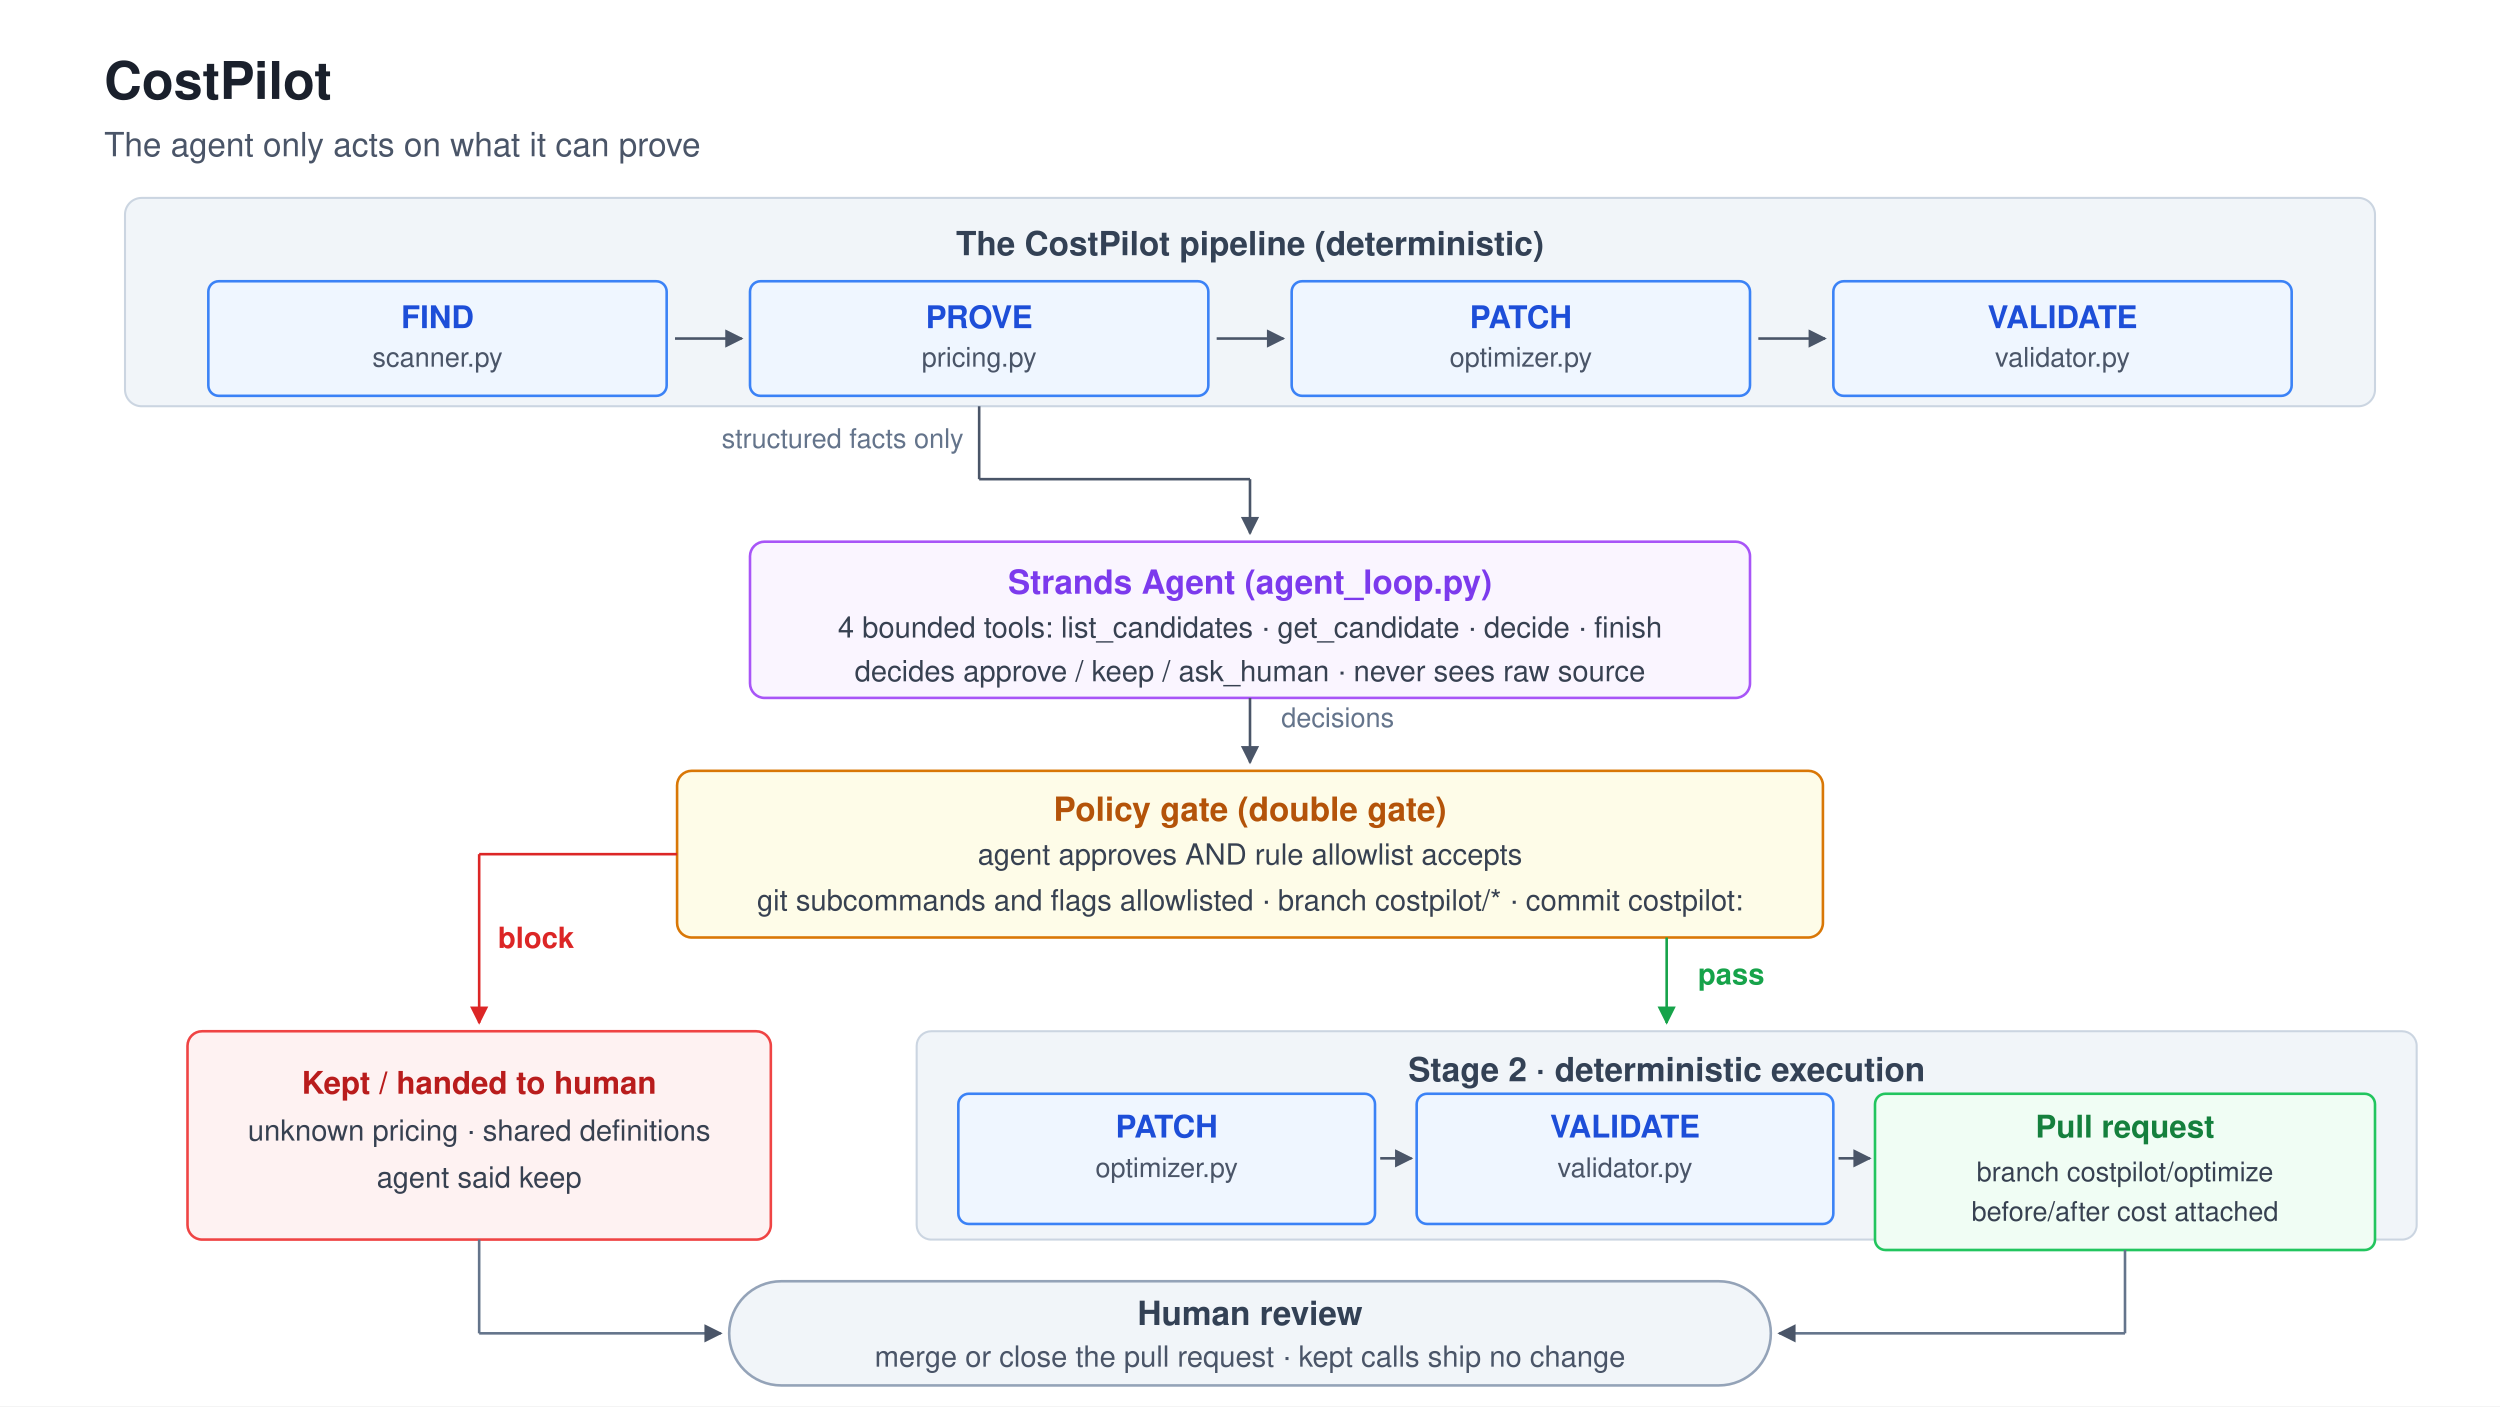
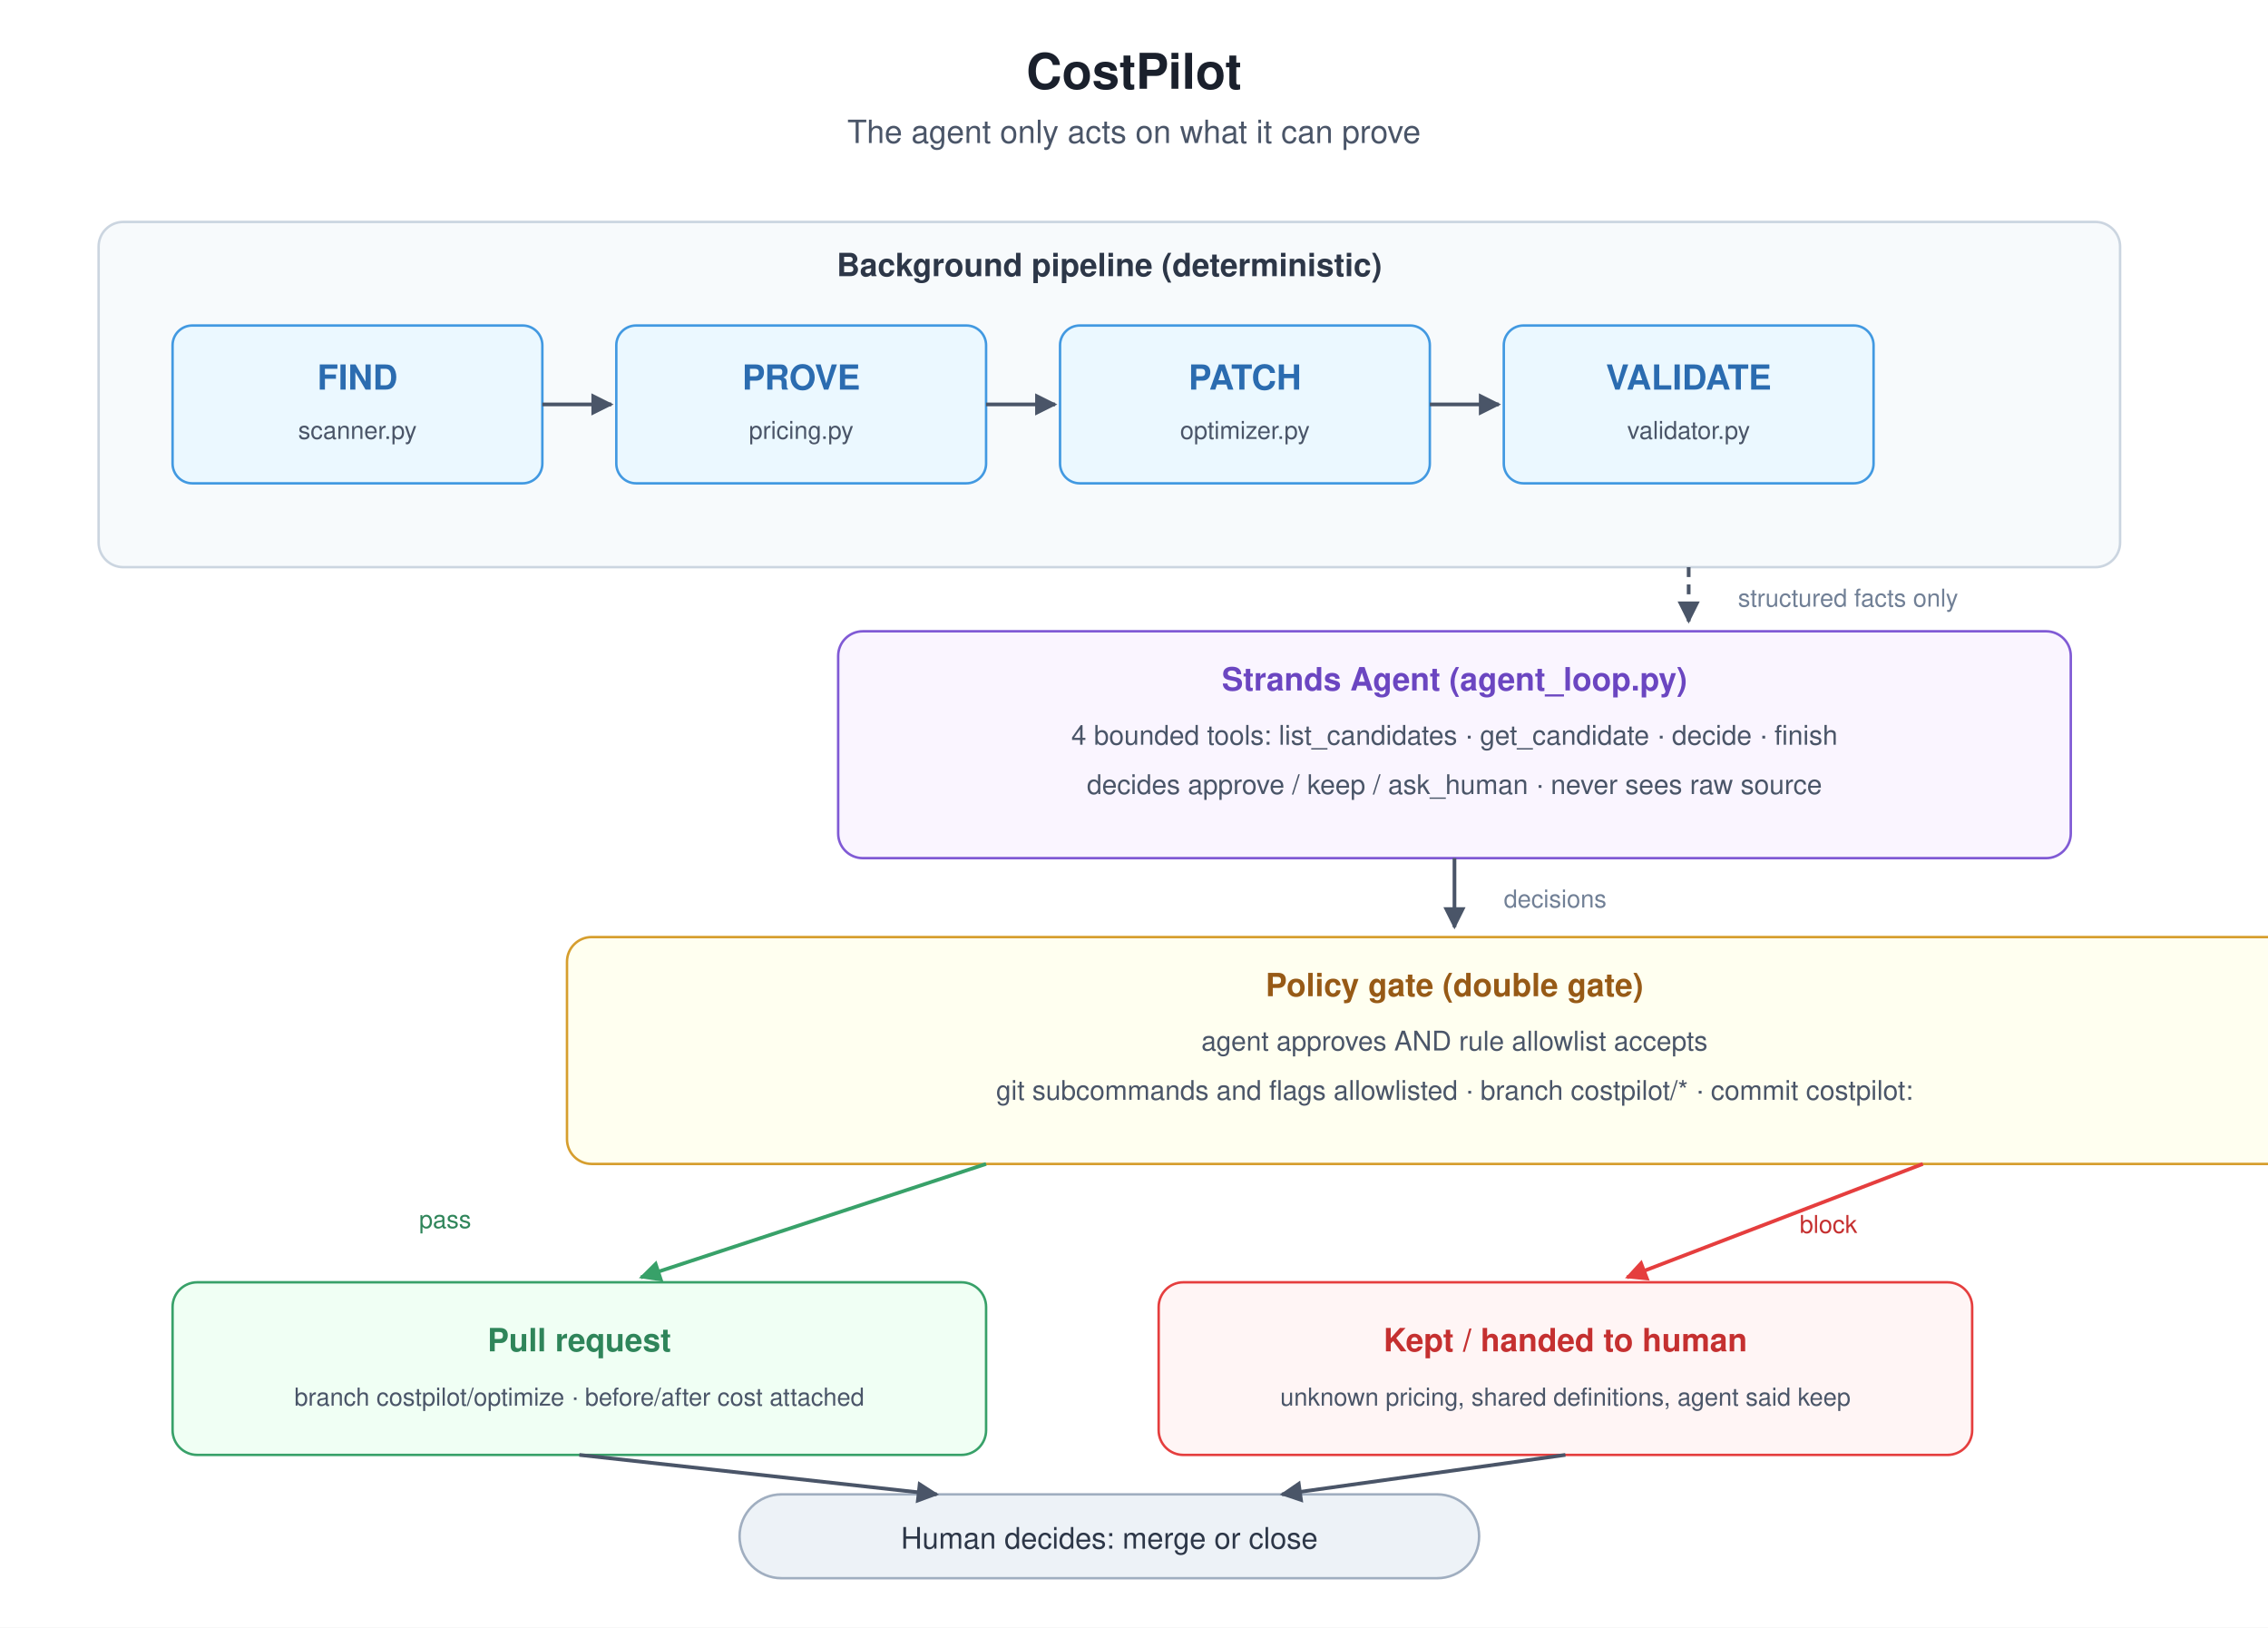
- <svg xmlns="http://www.w3.org/2000/svg" viewBox="0 0 2400 1350" font-family="Segoe UI, Helvetica, Arial, sans-serif">
+ <svg xmlns="http://www.w3.org/2000/svg" viewBox="0 0 920 660" font-family="Segoe UI, Helvetica, Arial, sans-serif">
  <defs>
-     <marker id="arr" viewBox="0 0 10 10" refX="9" refY="5" markerWidth="7" markerHeight="7" orient="auto">
+     <marker id="arr" viewBox="0 0 10 10" refX="9" refY="5" markerWidth="6" markerHeight="6" orient="auto">
      <path d="M0,0 L10,5 L0,10 z" fill="#4a5568" />
    </marker>
-     <marker id="arrg" viewBox="0 0 10 10" refX="9" refY="5" markerWidth="7" markerHeight="7" orient="auto">
-       <path d="M0,0 L10,5 L0,10 z" fill="#16a34a" />
+     <marker id="arrg" viewBox="0 0 10 10" refX="9" refY="5" markerWidth="6" markerHeight="6" orient="auto">
+       <path d="M0,0 L10,5 L0,10 z" fill="#38a169" />
    </marker>
-     <marker id="arrr" viewBox="0 0 10 10" refX="9" refY="5" markerWidth="7" markerHeight="7" orient="auto">
-       <path d="M0,0 L10,5 L0,10 z" fill="#dc2626" />
+     <marker id="arrr" viewBox="0 0 10 10" refX="9" refY="5" markerWidth="6" markerHeight="6" orient="auto">
+       <path d="M0,0 L10,5 L0,10 z" fill="#e53e3e" />
    </marker>
  </defs>
-   <rect x="0" y="0" width="2400" height="1350" fill="#ffffff" />
-   <text x="100" y="95" font-size="50" font-weight="bold" fill="#1a202c">CostPilot</text>
-   <text x="100" y="150" font-size="32" fill="#4a5568">The agent only acts on what it can prove</text>
-   <rect x="120" y="190" width="2160" height="200" rx="16" fill="#f1f5f9" stroke="#cbd5e1" stroke-width="2" />
-   <text x="1200" y="245" font-size="32" font-weight="bold" fill="#334155" text-anchor="middle">The CostPilot pipeline (deterministic)</text>
-   <rect x="200" y="270" width="440" height="110" rx="10" fill="#eff6ff" stroke="#3b82f6" stroke-width="2.5" />
-   <text x="420" y="315" font-size="30" font-weight="bold" fill="#1d4ed8" text-anchor="middle">FIND</text>
-   <text x="420" y="352" font-size="26" fill="#4a5568" text-anchor="middle">scanner.py</text>
-   <rect x="720" y="270" width="440" height="110" rx="10" fill="#eff6ff" stroke="#3b82f6" stroke-width="2.5" />
-   <text x="940" y="315" font-size="30" font-weight="bold" fill="#1d4ed8" text-anchor="middle">PROVE</text>
-   <text x="940" y="352" font-size="26" fill="#4a5568" text-anchor="middle">pricing.py</text>
-   <rect x="1240" y="270" width="440" height="110" rx="10" fill="#eff6ff" stroke="#3b82f6" stroke-width="2.5" />
-   <text x="1460" y="315" font-size="30" font-weight="bold" fill="#1d4ed8" text-anchor="middle">PATCH</text>
-   <text x="1460" y="352" font-size="26" fill="#4a5568" text-anchor="middle">optimizer.py</text>
-   <rect x="1760" y="270" width="440" height="110" rx="10" fill="#eff6ff" stroke="#3b82f6" stroke-width="2.5" />
-   <text x="1980" y="315" font-size="30" font-weight="bold" fill="#1d4ed8" text-anchor="middle">VALIDATE</text>
-   <text x="1980" y="352" font-size="26" fill="#4a5568" text-anchor="middle">validator.py</text>
-   <line x1="648" y1="325" x2="712" y2="325" stroke="#4a5568" stroke-width="2.5" marker-end="url(#arr)" />
-   <line x1="1168" y1="325" x2="1232" y2="325" stroke="#4a5568" stroke-width="2.5" marker-end="url(#arr)" />
-   <line x1="1688" y1="325" x2="1752" y2="325" stroke="#4a5568" stroke-width="2.5" marker-end="url(#arr)" />
-   <line x1="940" y1="390" x2="940" y2="460" stroke="#4a5568" stroke-width="2.5" />
-   <line x1="940" y1="460" x2="1200" y2="460" stroke="#4a5568" stroke-width="2.5" />
-   <line x1="1200" y1="460" x2="1200" y2="512" stroke="#4a5568" stroke-width="2.5" marker-end="url(#arr)" />
-   <text x="925" y="430" font-size="26" fill="#64748b" text-anchor="end">structured facts only</text>
-   <rect x="720" y="520" width="960" height="150" rx="14" fill="#faf5ff" stroke="#a855f7" stroke-width="2.5" />
-   <text x="1200" y="570" font-size="32" font-weight="bold" fill="#7c3aed" text-anchor="middle">Strands Agent (agent_loop.py)</text>
-   <text x="1200" y="612" font-size="28" fill="#374151" text-anchor="middle">4 bounded tools: list_candidates · get_candidate · decide · finish</text>
-   <text x="1200" y="654" font-size="28" fill="#374151" text-anchor="middle">decides approve / keep / ask_human · never sees raw source</text>
-   <line x1="1200" y1="670" x2="1200" y2="732" stroke="#4a5568" stroke-width="2.5" marker-end="url(#arr)" />
-   <text x="1230" y="698" font-size="26" fill="#64748b">decisions</text>
-   <rect x="650" y="740" width="1100" height="160" rx="14" fill="#fefce8" stroke="#d97706" stroke-width="2.5" />
-   <text x="1200" y="788" font-size="32" font-weight="bold" fill="#b45309" text-anchor="middle">Policy gate (double gate)</text>
-   <text x="1200" y="830" font-size="28" fill="#374151" text-anchor="middle">agent approves AND rule allowlist accepts</text>
-   <text x="1200" y="874" font-size="28" fill="#374151" text-anchor="middle">git subcommands and flags allowlisted · branch costpilot/* · commit costpilot:</text>
-   <line x1="650" y1="820" x2="460" y2="820" stroke="#dc2626" stroke-width="2.5" />
-   <line x1="460" y1="820" x2="460" y2="982" stroke="#dc2626" stroke-width="2.5" marker-end="url(#arrr)" />
-   <text x="478" y="910" font-size="28" font-weight="bold" fill="#dc2626">block</text>
-   <line x1="1600" y1="900" x2="1600" y2="982" stroke="#16a34a" stroke-width="2.5" marker-end="url(#arrg)" />
-   <text x="1630" y="945" font-size="28" font-weight="bold" fill="#16a34a">pass</text>
-   <rect x="180" y="990" width="560" height="200" rx="14" fill="#fef2f2" stroke="#ef4444" stroke-width="2.5" />
-   <text x="460" y="1050" font-size="30" font-weight="bold" fill="#b91c1c" text-anchor="middle">Kept / handed to human</text>
-   <text x="460" y="1095" font-size="28" fill="#374151" text-anchor="middle">unknown pricing · shared definitions</text>
-   <text x="460" y="1140" font-size="28" fill="#374151" text-anchor="middle">agent said keep</text>
-   <rect x="880" y="990" width="1440" height="200" rx="14" fill="#f1f5f9" stroke="#cbd5e1" stroke-width="2" />
-   <text x="1600" y="1038" font-size="32" font-weight="bold" fill="#334155" text-anchor="middle">Stage 2 · deterministic execution</text>
-   <rect x="920" y="1050" width="400" height="125" rx="10" fill="#eff6ff" stroke="#3b82f6" stroke-width="2.5" />
-   <text x="1120" y="1092" font-size="30" font-weight="bold" fill="#1d4ed8" text-anchor="middle">PATCH</text>
-   <text x="1120" y="1130" font-size="26" fill="#4a5568" text-anchor="middle">optimizer.py</text>
-   <rect x="1360" y="1050" width="400" height="125" rx="10" fill="#eff6ff" stroke="#3b82f6" stroke-width="2.5" />
-   <text x="1560" y="1092" font-size="30" font-weight="bold" fill="#1d4ed8" text-anchor="middle">VALIDATE</text>
-   <text x="1560" y="1130" font-size="26" fill="#4a5568" text-anchor="middle">validator.py</text>
-   <rect x="1800" y="1050" width="480" height="150" rx="10" fill="#f0fdf4" stroke="#22c55e" stroke-width="2.5" />
-   <text x="2040" y="1092" font-size="30" font-weight="bold" fill="#15803d" text-anchor="middle">Pull request</text>
-   <text x="2040" y="1134" font-size="26" fill="#374151" text-anchor="middle">branch costpilot/optimize</text>
-   <text x="2040" y="1172" font-size="26" fill="#374151" text-anchor="middle">before/after cost attached</text>
-   <line x1="1325" y1="1112" x2="1355" y2="1112" stroke="#4a5568" stroke-width="2.5" marker-end="url(#arr)" />
-   <line x1="1765" y1="1112" x2="1795" y2="1112" stroke="#4a5568" stroke-width="2.5" marker-end="url(#arr)" />
-   <line x1="460" y1="1190" x2="460" y2="1280" stroke="#64748b" stroke-width="2.5" />
-   <line x1="460" y1="1280" x2="692" y2="1280" stroke="#64748b" stroke-width="2.5" marker-end="url(#arr)" />
-   <line x1="2040" y1="1200" x2="2040" y2="1280" stroke="#64748b" stroke-width="2.5" />
-   <line x1="2040" y1="1280" x2="1708" y2="1280" stroke="#64748b" stroke-width="2.5" marker-end="url(#arr)" />
-   <rect x="700" y="1230" width="1000" height="100" rx="50" fill="#f1f5f9" stroke="#94a3b8" stroke-width="2.5" />
-   <text x="1200" y="1272" font-size="32" font-weight="bold" fill="#334155" text-anchor="middle">Human review</text>
-   <text x="1200" y="1312" font-size="28" fill="#4a5568" text-anchor="middle">merge or close the pull request · kept calls ship no change</text>
+   <rect width="920" height="660" fill="#ffffff" />
+   <text x="460" y="36" text-anchor="middle" font-size="20" font-weight="bold" fill="#1a202c">CostPilot</text>
+   <text x="460" y="58" text-anchor="middle" font-size="13" fill="#4a5568">The agent only acts on what it can prove</text>
+   <rect x="40" y="90" width="820" height="140" rx="10" fill="#f7fafc" stroke="#cbd5e0" />
+   <text x="450" y="112" text-anchor="middle" font-size="13" font-weight="bold" fill="#2d3748">Background pipeline (deterministic)</text>
+   <g>
+     <rect x="70" y="132" width="150" height="64" rx="8" fill="#ebf8ff" stroke="#4299e1" />
+     <text x="145" y="158" text-anchor="middle" font-size="14" font-weight="bold" fill="#2b6cb0">FIND</text>
+     <text x="145" y="178" text-anchor="middle" font-size="10" fill="#4a5568">scanner.py</text>
+   </g>
+   <line x1="220" y1="164" x2="248" y2="164" stroke="#4a5568" stroke-width="1.5" marker-end="url(#arr)" />
+   <g>
+     <rect x="250" y="132" width="150" height="64" rx="8" fill="#ebf8ff" stroke="#4299e1" />
+     <text x="325" y="158" text-anchor="middle" font-size="14" font-weight="bold" fill="#2b6cb0">PROVE</text>
+     <text x="325" y="178" text-anchor="middle" font-size="10" fill="#4a5568">pricing.py</text>
+   </g>
+   <line x1="400" y1="164" x2="428" y2="164" stroke="#4a5568" stroke-width="1.5" marker-end="url(#arr)" />
+   <g>
+     <rect x="430" y="132" width="150" height="64" rx="8" fill="#ebf8ff" stroke="#4299e1" />
+     <text x="505" y="158" text-anchor="middle" font-size="14" font-weight="bold" fill="#2b6cb0">PATCH</text>
+     <text x="505" y="178" text-anchor="middle" font-size="10" fill="#4a5568">optimizer.py</text>
+   </g>
+   <line x1="580" y1="164" x2="608" y2="164" stroke="#4a5568" stroke-width="1.5" marker-end="url(#arr)" />
+   <g>
+     <rect x="610" y="132" width="150" height="64" rx="8" fill="#ebf8ff" stroke="#4299e1" />
+     <text x="685" y="158" text-anchor="middle" font-size="14" font-weight="bold" fill="#2b6cb0">VALIDATE</text>
+     <text x="685" y="178" text-anchor="middle" font-size="10" fill="#4a5568">validator.py</text>
+   </g>
+   <line x1="685" y1="230" x2="685" y2="252" stroke="#4a5568" stroke-width="1.5" stroke-dasharray="4,3" marker-end="url(#arr)" />
+   <text x="705" y="246" font-size="10" fill="#718096">structured facts only</text>
+   <rect x="340" y="256" width="500" height="92" rx="10" fill="#faf5ff" stroke="#805ad5" />
+   <text x="590" y="280" text-anchor="middle" font-size="13" font-weight="bold" fill="#6b46c1">Strands Agent (agent_loop.py)</text>
+   <text x="590" y="302" text-anchor="middle" font-size="11" fill="#4a5568">4 bounded tools: list_candidates · get_candidate · decide · finish</text>
+   <text x="590" y="322" text-anchor="middle" font-size="11" fill="#4a5568">decides approve / keep / ask_human · never sees raw source</text>
+   <line x1="590" y1="348" x2="590" y2="376" stroke="#4a5568" stroke-width="1.5" marker-end="url(#arr)" />
+   <text x="610" y="368" font-size="10" fill="#718096">decisions</text>
+   <rect x="230" y="380" width="720" height="92" rx="10" fill="#fffff0" stroke="#d69e2e" />
+   <text x="590" y="404" text-anchor="middle" font-size="13" font-weight="bold" fill="#975a16">Policy gate (double gate)</text>
+   <text x="590" y="426" text-anchor="middle" font-size="11" fill="#4a5568">agent approves AND rule allowlist accepts</text>
+   <text x="590" y="446" text-anchor="middle" font-size="11" fill="#4a5568">git subcommands and flags allowlisted · branch costpilot/* · commit costpilot:</text>
+   <line x1="400" y1="472" x2="260" y2="518" stroke="#38a169" stroke-width="1.5" marker-end="url(#arrg)" />
+   <line x1="780" y1="472" x2="660" y2="518" stroke="#e53e3e" stroke-width="1.5" marker-end="url(#arrr)" />
+   <text x="170" y="498" font-size="10" fill="#2f855a">pass</text>
+   <text x="730" y="500" font-size="10" fill="#c53030">block</text>
+   <g>
+     <rect x="70" y="520" width="330" height="70" rx="10" fill="#f0fff4" stroke="#38a169" />
+     <text x="235" y="548" text-anchor="middle" font-size="13" font-weight="bold" fill="#2f855a">Pull request</text>
+     <text x="235" y="570" text-anchor="middle" font-size="10" fill="#4a5568">branch costpilot/optimize · before/after cost attached</text>
+   </g>
+   <g>
+     <rect x="470" y="520" width="330" height="70" rx="10" fill="#fff5f5" stroke="#e53e3e" />
+     <text x="635" y="548" text-anchor="middle" font-size="13" font-weight="bold" fill="#c53030">Kept / handed to human</text>
+     <text x="635" y="570" text-anchor="middle" font-size="10" fill="#4a5568">unknown pricing, shared definitions, agent said keep</text>
+   </g>
+   <rect x="300" y="606" width="300" height="34" rx="17" fill="#edf2f7" stroke="#a0aec0" />
+   <text x="450" y="628" text-anchor="middle" font-size="12" fill="#2d3748">Human decides: merge or close</text>
+   <line x1="235" y1="590" x2="380" y2="606" stroke="#4a5568" stroke-width="1.5" marker-end="url(#arr)" />
+   <line x1="635" y1="590" x2="520" y2="606" stroke="#4a5568" stroke-width="1.5" marker-end="url(#arr)" />
</svg>
